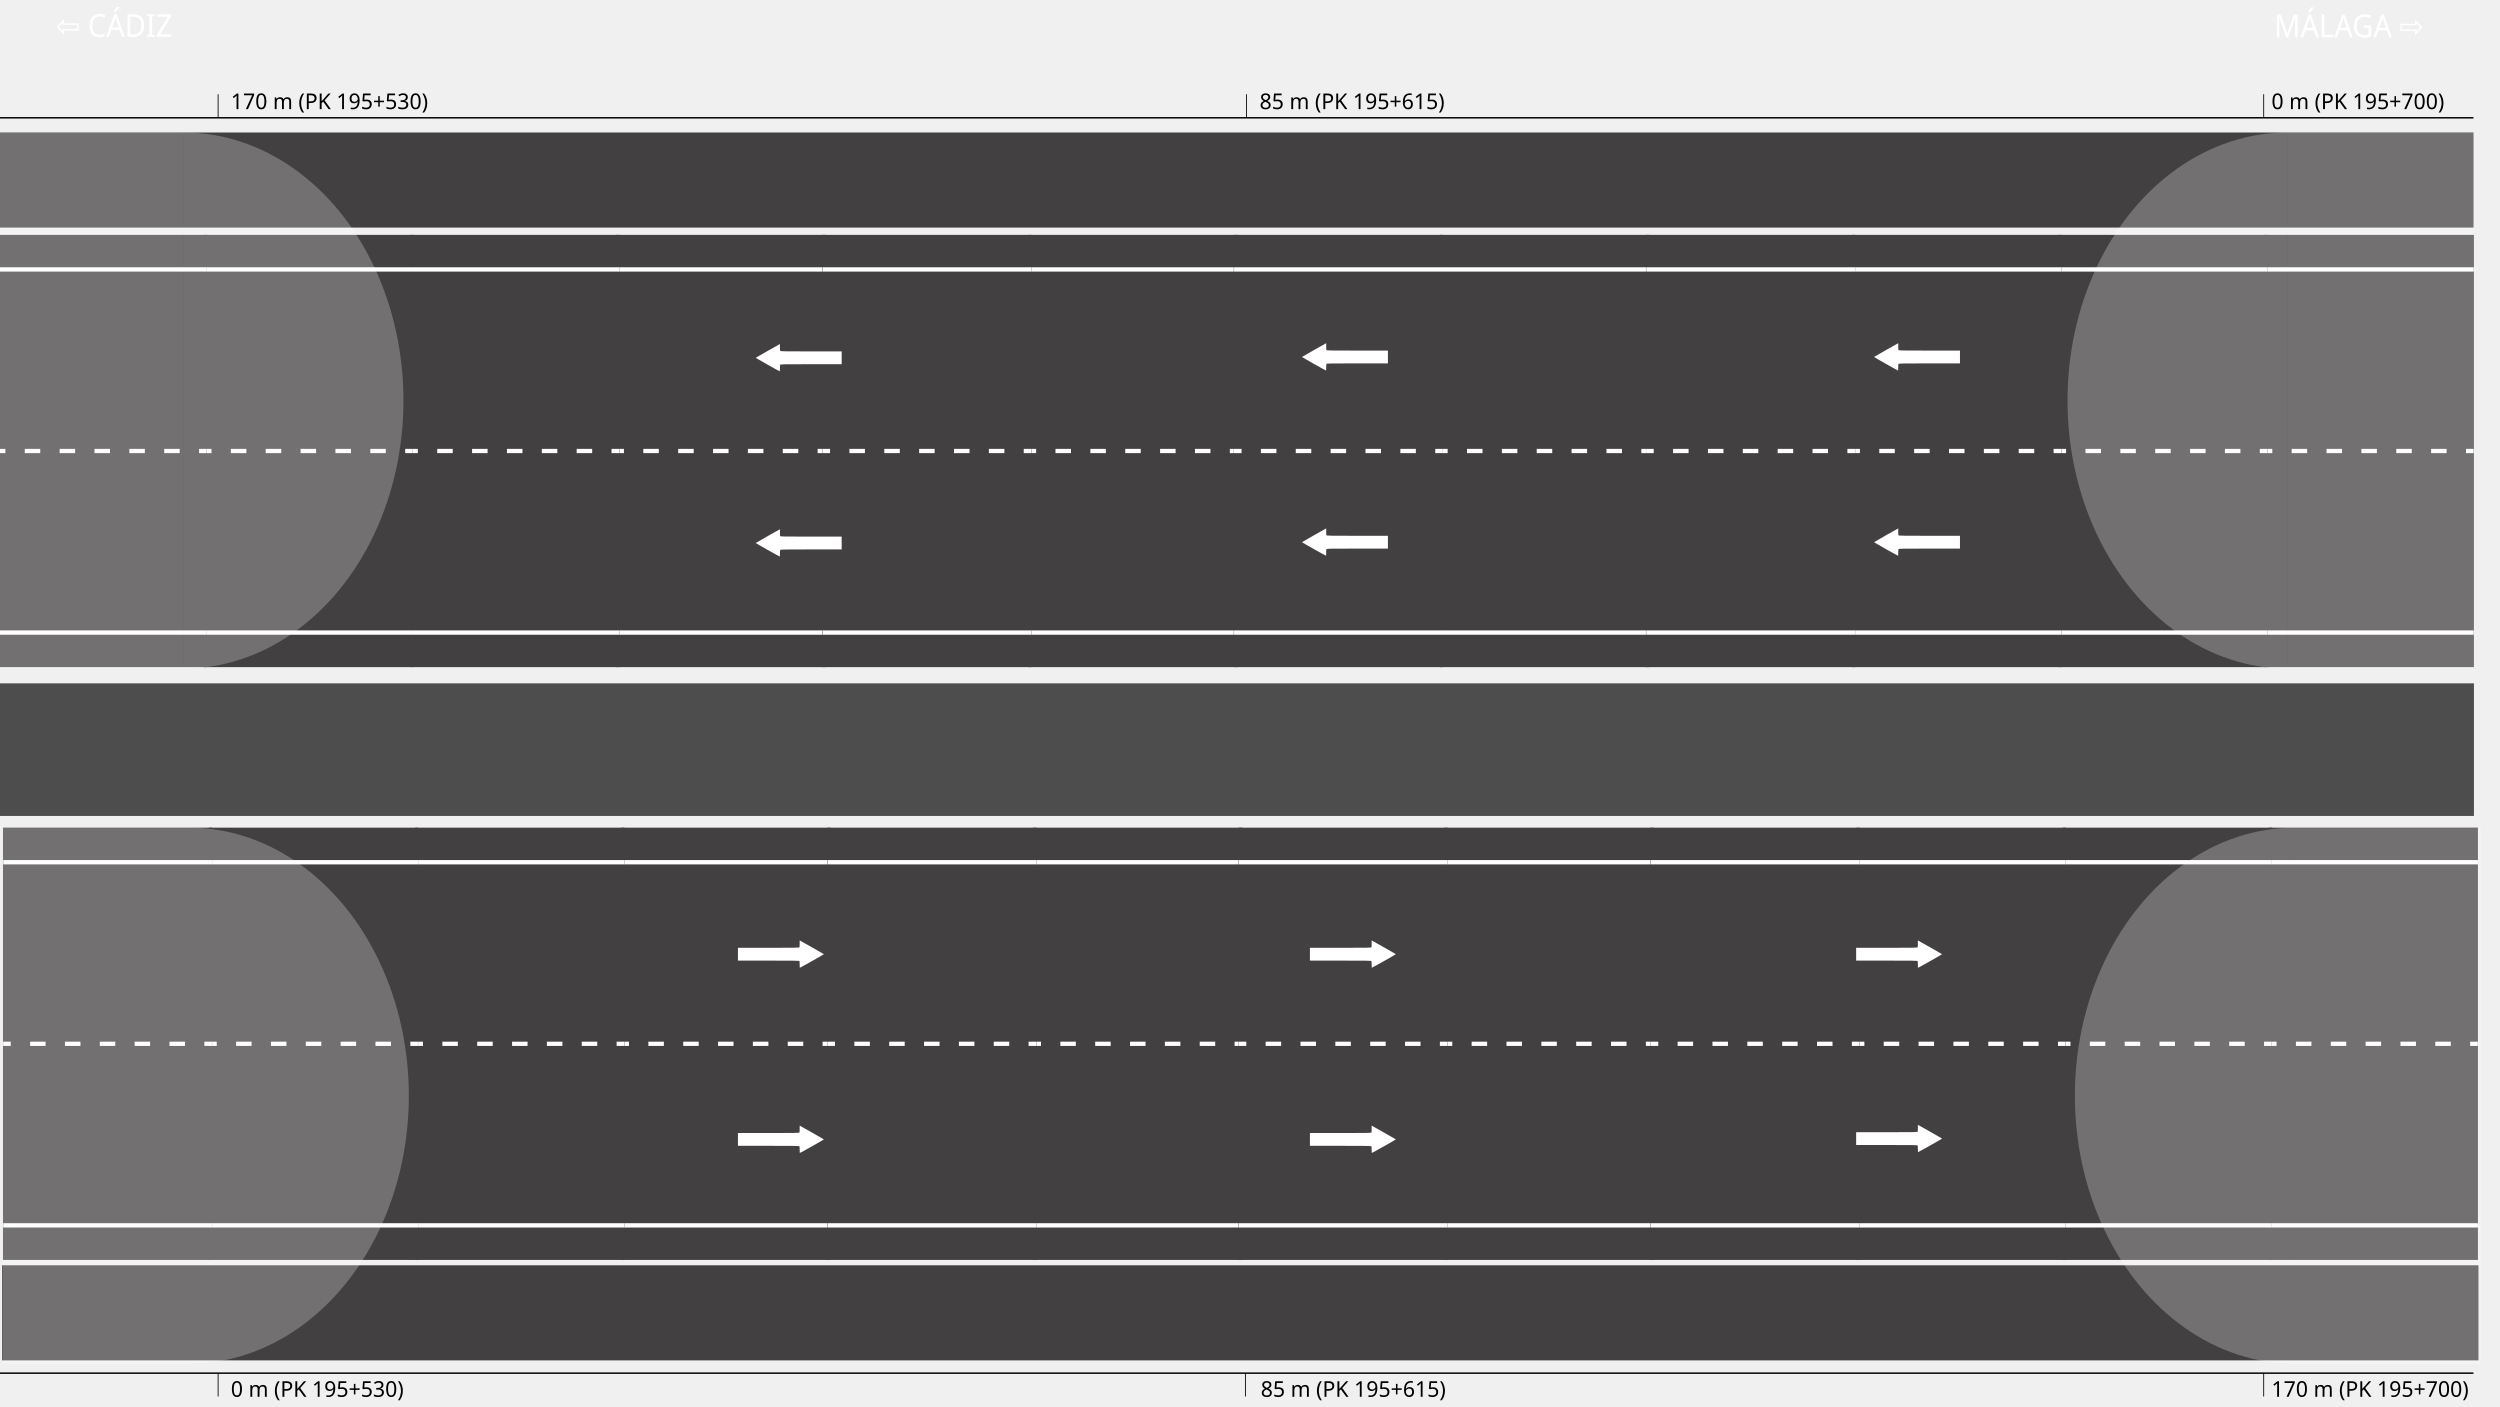
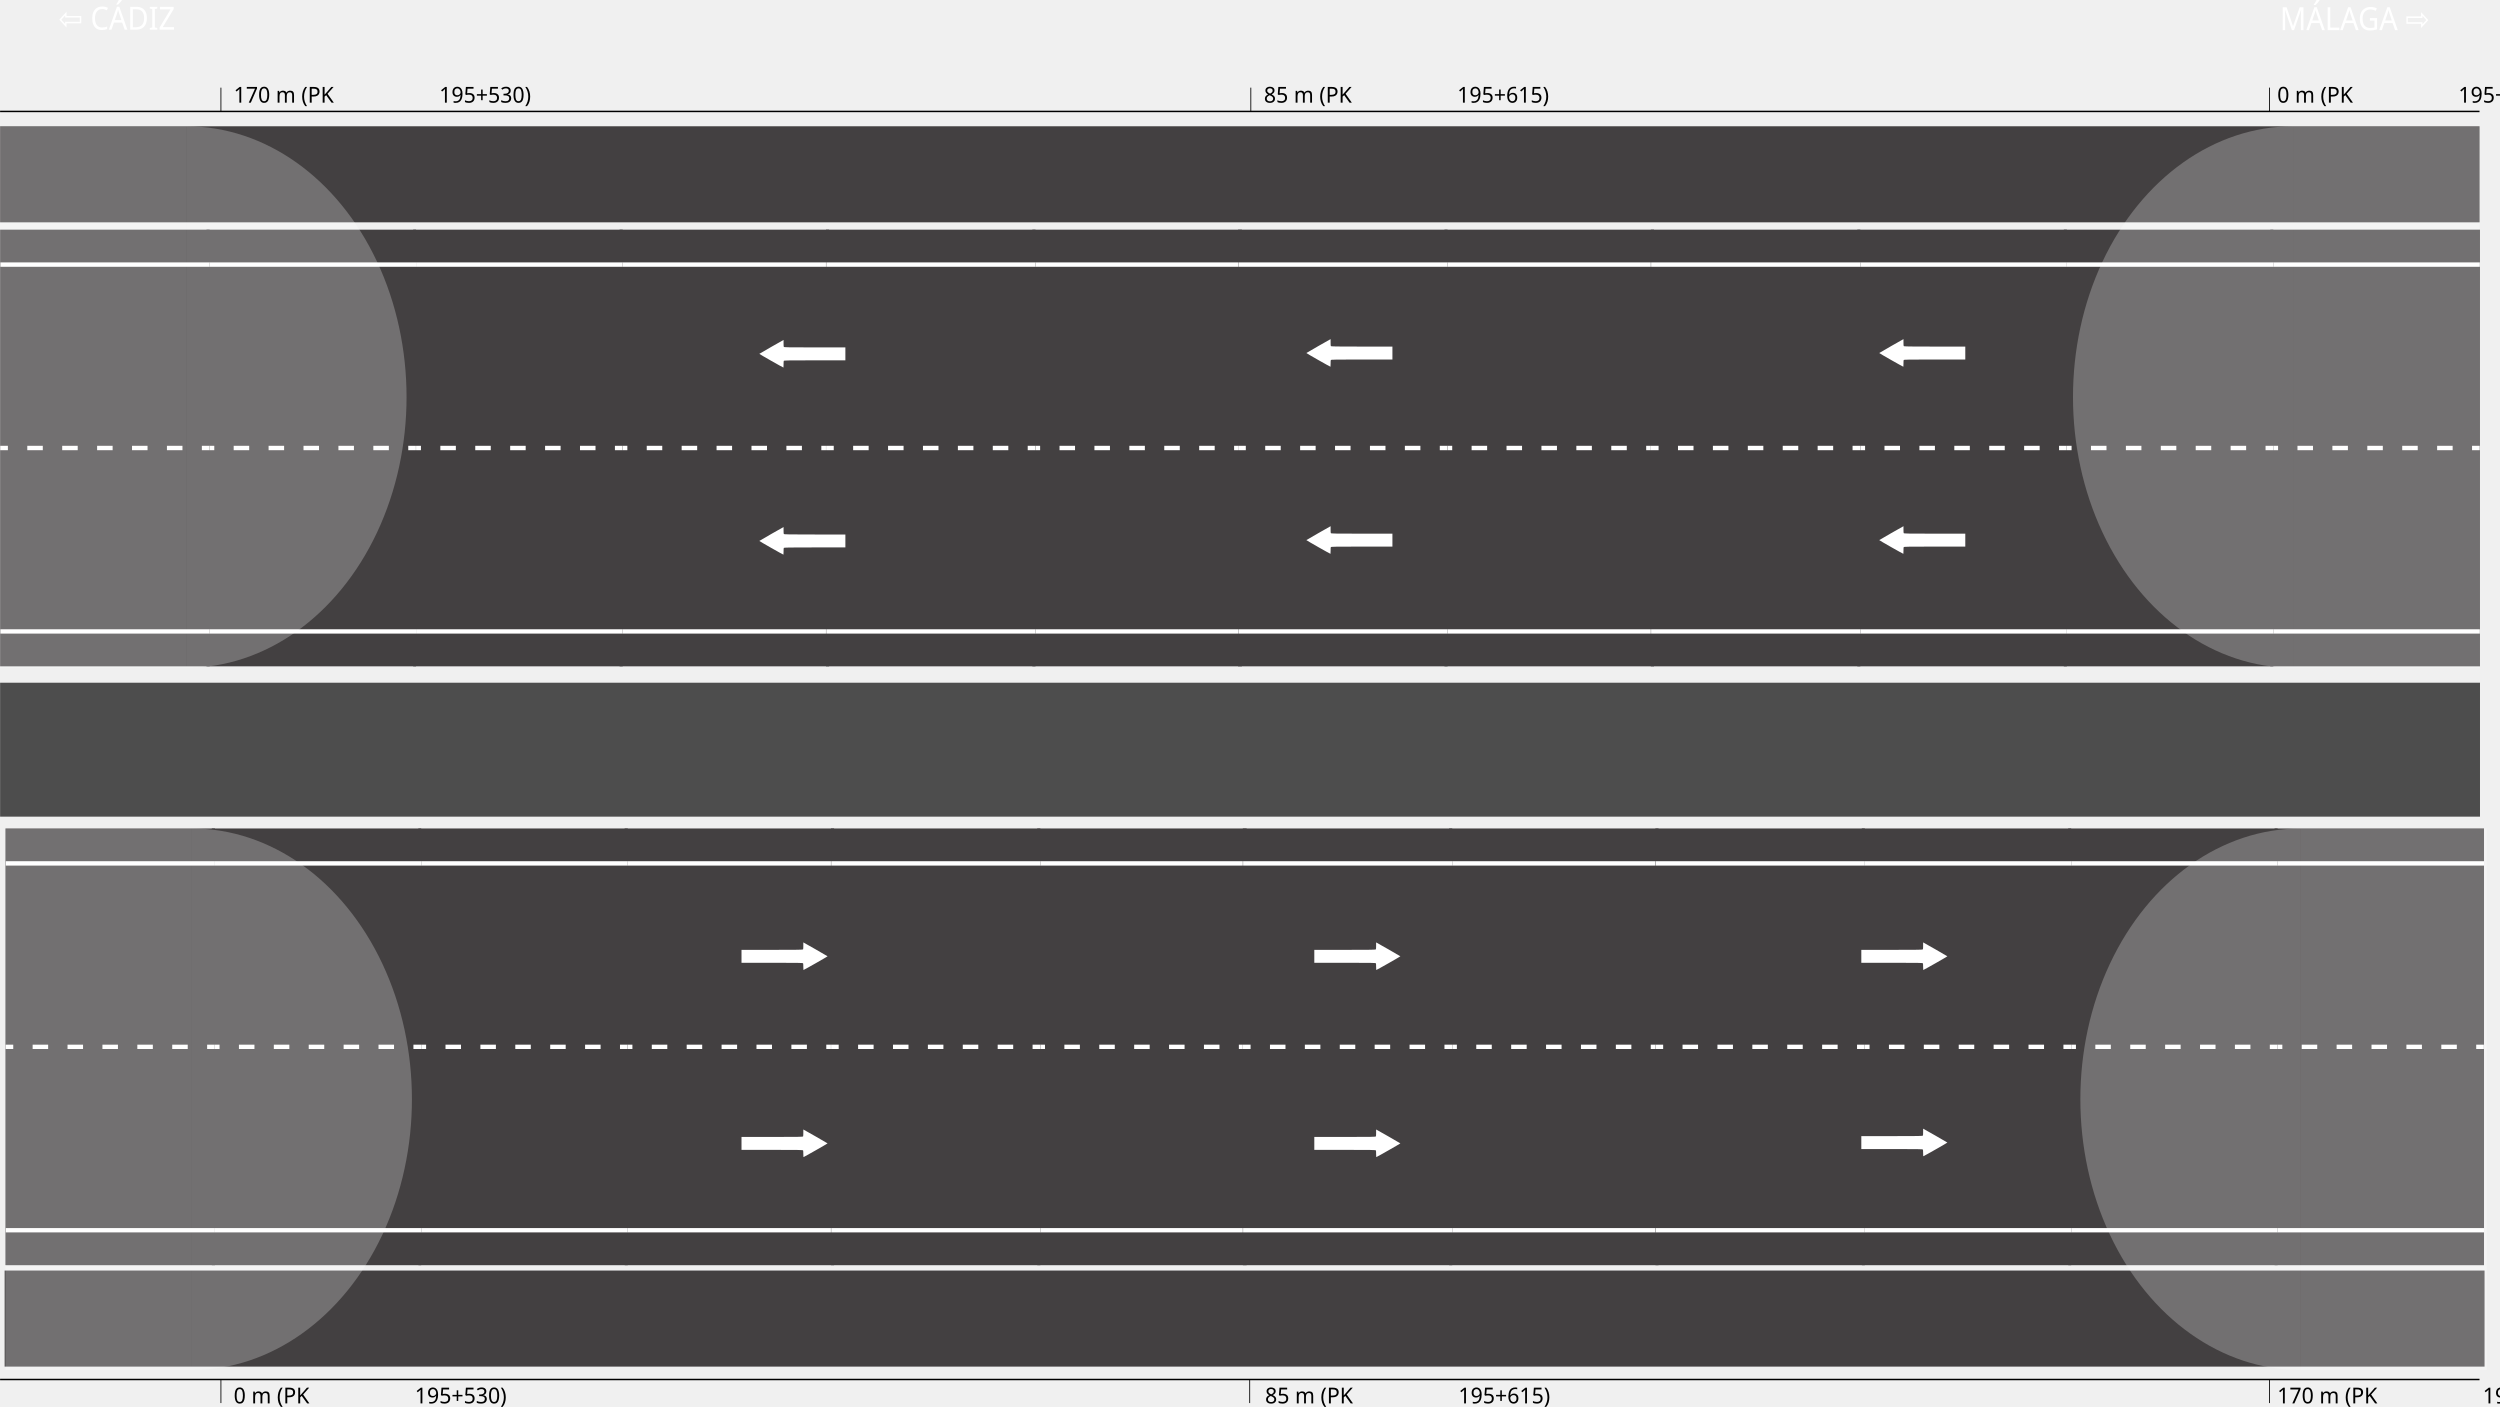
<svg xmlns="http://www.w3.org/2000/svg" id="svg2" width="1920" height="1080" version="1.1" viewBox="0 0 1920 1080">
-   <defs id="defs344" />
-   <g id="main" transform="matrix(1.1773 0 0 1.2042 -41.169 -32.082)">
-     <g id="layer1" transform="translate(182.97 439.14)">
+   <g id="main" transform="matrix(1.179 0 0 1.2164 -39.316 -38.212)">
+     <g id="layer1" transform="translate(182.97,439.14)">
      <rect id="rect4206-9-6" x="-149.56" y="23.322" width="1615.4" height="84.565" fill="#4d4d4d" />
      <rect id="rect4206-9" x="-146.59" y="394.46" width="1615.4" height="60.651" fill="#434041" />
-       <g id="g6753-8" transform="matrix(1.2357 0 0 1.233 -647.83 376.3)">
+       <g id="g6753-8" transform="matrix(1.2357,0,0,1.233,-647.83,376.3)">
        <g id="g4431-9-9" transform="matrix(0 -1.7889 .80557 0 556.74 1019.5)">
          <path id="path302-9-67" d="m563.21 218.31v136.87h125v-136.87c0-0.061 3e-3 -0.122 3e-3 -0.184h-125c0 0.061-3e-3 0.122-3e-3 0.184" fill="#434041" />
-           <g fill="none" stroke="#fff" stroke-miterlimit="10" stroke-width="1.25" id="g12">
+           <g id="g12" fill="none" stroke="#fff" stroke-miterlimit="10" stroke-width="1.25">
            <g id="g8">
              <path id="path306-9-73" d="m678.21 218.31v136.87" />
              <path id="path310-7-7" d="m573.21 355.17v-136.87" />
              <path id="path314-5-1" d="m625.71 355.08v-5" />
            </g>
            <path id="path318-7-2" d="m625.71 337.39v-107.84" stroke-dasharray="10.15, 12.686" />
            <path id="path322-5-21" d="m625.71 223.21v-5" />
          </g>
        </g>
        <g id="g4431-9-3-5" transform="matrix(0 -1.7889 .80557 0 447.99 1019.5)">
          <path id="path302-9-6-09" d="m563.21 218.31v136.87h125v-136.87c0-0.061 3e-3 -0.122 3e-3 -0.184h-125c0 0.061-3e-3 0.122-3e-3 0.184" fill="#434041" />
-           <g fill="none" stroke="#fff" stroke-miterlimit="10" stroke-width="1.25" id="g23">
+           <g id="g23" fill="none" stroke="#fff" stroke-miterlimit="10" stroke-width="1.25">
            <g id="g19">
              <path id="path306-9-7-04" d="m678.21 218.31v136.87" />
              <path id="path310-7-5-0" d="m573.21 355.17v-136.87" />
              <path id="path314-5-3-1" d="m625.71 355.08v-5" />
            </g>
            <path id="path318-7-5-3" d="m625.71 337.39v-107.84" stroke-dasharray="10.15, 12.686" />
            <path id="path322-5-6-7" d="m625.71 223.21v-5" />
          </g>
        </g>
        <g id="g4431-9-2-4" transform="matrix(0 -1.7889 .80557 0 774.23 1019.5)">
          <path id="path302-9-9-1" d="m563.21 218.31v136.87h125v-136.87c0-0.061 3e-3 -0.122 3e-3 -0.184h-125c0 0.061-3e-3 0.122-3e-3 0.184" fill="#434041" />
-           <g fill="none" stroke="#fff" stroke-miterlimit="10" stroke-width="1.25" id="g34">
+           <g id="g34" fill="none" stroke="#fff" stroke-miterlimit="10" stroke-width="1.25">
            <g id="g30">
              <path id="path306-9-1-13" d="m678.21 218.31v136.87" />
              <path id="path310-7-2-0" d="m573.21 355.17v-136.87" />
              <path id="path314-5-7-3" d="m625.71 355.08v-5" />
            </g>
            <path id="path318-7-0-2" d="m625.71 337.39v-107.84" stroke-dasharray="10.15, 12.686" />
            <path id="path322-5-9-17" d="m625.71 223.21v-5" />
          </g>
        </g>
        <g id="g4431-9-3-3-5" transform="matrix(0 -1.7889 .80557 0 665.49 1019.5)">
          <path id="path302-9-6-6-6" d="m563.21 218.31v136.87h125v-136.87c0-0.061 3e-3 -0.122 3e-3 -0.184h-125c0 0.061-3e-3 0.122-3e-3 0.184" fill="#434041" />
-           <g fill="none" stroke="#fff" stroke-miterlimit="10" stroke-width="1.25" id="g45">
+           <g id="g45" fill="none" stroke="#fff" stroke-miterlimit="10" stroke-width="1.25">
            <g id="g41">
              <path id="path306-9-7-0-5" d="m678.21 218.31v136.87" />
              <path id="path310-7-5-6-4" d="m573.21 355.17v-136.87" />
              <path id="path314-5-3-2-2" d="m625.71 355.08v-5" />
            </g>
            <path id="path318-7-5-6-2" d="m625.71 337.39v-107.84" stroke-dasharray="10.15, 12.686" />
            <path id="path322-5-6-1-1" d="m625.71 223.21v-5" />
          </g>
        </g>
        <g id="g4431-9-2-3-7" transform="matrix(0 -1.7889 .80557 0 339.1 1019.5)">
          <path id="path302-9-9-6-2" d="m563.21 218.31v136.87h125v-136.87c0-0.061 3e-3 -0.122 3e-3 -0.184h-125c0 0.061-3e-3 0.122-3e-3 0.184" fill="#434041" />
-           <g fill="none" stroke="#fff" stroke-miterlimit="10" stroke-width="1.25" id="g56">
+           <g id="g56" fill="none" stroke="#fff" stroke-miterlimit="10" stroke-width="1.25">
            <g id="g52">
              <path id="path306-9-1-1-4" d="m678.21 218.31v136.87" />
              <path id="path310-7-2-2-1" d="m573.21 355.17v-136.87" />
              <path id="path314-5-7-9-6" d="m625.71 355.08v-5" />
            </g>
            <path id="path318-7-0-3-5" d="m625.71 337.39v-107.84" stroke-dasharray="10.15, 12.686" />
            <path id="path322-5-9-1-7" d="m625.71 223.21v-5" />
          </g>
        </g>
        <g id="g4431-9-3-3-9-8" transform="matrix(0 -1.7889 .80557 0 230.35 1019.5)">
          <path id="path302-9-6-6-4-59" d="m563.21 218.31v136.87h125v-136.87c0-0.061 3e-3 -0.122 3e-3 -0.184h-125c0 0.061-3e-3 0.122-3e-3 0.184" fill="#434041" />
-           <g fill="none" stroke="#fff" stroke-miterlimit="10" stroke-width="1.25" id="g67">
+           <g id="g67" fill="none" stroke="#fff" stroke-miterlimit="10" stroke-width="1.25">
            <g id="g63">
              <path id="path306-9-7-0-7-2" d="m678.21 218.31v136.87" />
              <path id="path310-7-5-6-8-73" d="m573.21 355.17v-136.87" />
              <path id="path314-5-3-2-4-6" d="m625.71 355.08v-5" />
            </g>
            <path id="path318-7-5-6-5-4" d="m625.71 337.39v-107.84" stroke-dasharray="10.15, 12.686" />
            <path id="path322-5-6-1-0-7" d="m625.71 223.21v-5" />
          </g>
        </g>
        <g id="g4431-9-367-9" transform="matrix(0 -1.7889 .80557 0 1426.5 1019.5)">
          <path id="path302-9-5-7" d="m563.21 218.31v136.87h125v-136.87c0-0.061 3e-3 -0.122 3e-3 -0.184h-125c0 0.061-3e-3 0.122-3e-3 0.184" fill="#434041" />
-           <g fill="none" stroke="#fff" stroke-miterlimit="10" stroke-width="1.25" id="g78">
+           <g id="g78" fill="none" stroke="#fff" stroke-miterlimit="10" stroke-width="1.25">
            <g id="g74">
              <path id="path306-9-3-2" d="m678.21 218.31v136.87" />
              <path id="path310-7-56-2" d="m573.21 355.17v-136.87" />
              <path id="path314-5-29-1" d="m625.71 355.08v-5" />
            </g>
            <path id="path318-7-1-6" d="m625.71 337.39v-107.84" stroke-dasharray="10.15, 12.686" />
            <path id="path322-5-2-3" d="m625.71 223.21v-5" />
          </g>
        </g>
        <g id="g4431-9-3-7-0" transform="matrix(0 -1.7889 .80557 0 1317.7 1019.5)">
          <path id="path302-9-6-0-2" d="m563.21 218.31v136.87h125v-136.87c0-0.061 3e-3 -0.122 3e-3 -0.184h-125c0 0.061-3e-3 0.122-3e-3 0.184" fill="#434041" />
-           <g fill="none" stroke="#fff" stroke-miterlimit="10" stroke-width="1.25" id="g89">
+           <g id="g89" fill="none" stroke="#fff" stroke-miterlimit="10" stroke-width="1.25">
            <g id="g85">
              <path id="path306-9-7-9-1" d="m678.21 218.31v136.87" />
              <path id="path310-7-5-3-5" d="m573.21 355.17v-136.87" />
              <path id="path314-5-3-60-6" d="m625.71 355.08v-5" />
            </g>
            <path id="path318-7-5-62-5" d="m625.71 337.39v-107.84" stroke-dasharray="10.15, 12.686" />
            <path id="path322-5-6-6-0" d="m625.71 223.21v-5" />
          </g>
        </g>
        <g id="g4431-9-8-36-0" transform="matrix(0 -1.7889 .80557 0 991.36 1019.5)">
          <path id="path302-9-7-12-3" d="m563.21 218.31v136.87h125v-136.87c0-0.061 3e-3 -0.122 3e-3 -0.184h-125c0 0.061-3e-3 0.122-3e-3 0.184" fill="#434041" />
-           <g fill="none" stroke="#fff" stroke-miterlimit="10" stroke-width="1.25" id="g100">
+           <g id="g100" fill="none" stroke="#fff" stroke-miterlimit="10" stroke-width="1.25">
            <g id="g96">
              <path id="path306-9-9-9-4" d="m678.21 218.31v136.87" />
              <path id="path310-7-20-3-6" d="m573.21 355.17v-136.87" />
              <path id="path314-5-2-1-6" d="m625.71 355.08v-5" />
            </g>
            <path id="path318-7-3-9-0" d="m625.71 337.39v-107.84" stroke-dasharray="10.15, 12.686" />
            <path id="path322-5-7-4-2" d="m625.71 223.21v-5" />
          </g>
        </g>
        <g id="g4431-9-3-5-7-5" transform="matrix(0 -1.7889 .80557 0 882.61 1019.5)">
          <path id="path302-9-6-9-8-8" d="m563.21 218.31v136.87h125v-136.87c0-0.061 3e-3 -0.122 3e-3 -0.184h-125c0 0.061-3e-3 0.122-3e-3 0.184" fill="#434041" />
-           <g fill="none" stroke="#fff" stroke-miterlimit="10" stroke-width="1.25" id="g111">
+           <g id="g111" fill="none" stroke="#fff" stroke-miterlimit="10" stroke-width="1.25">
            <g id="g107">
              <path id="path306-9-7-2-4-9" d="m678.21 218.31v136.87" />
              <path id="path310-7-5-2-5-5" d="m573.21 355.17v-136.87" />
              <path id="path314-5-3-8-0-0" d="m625.71 355.08v-5" />
            </g>
            <path id="path318-7-5-9-3-6" d="m625.71 337.39v-107.84" stroke-dasharray="10.15, 12.686" />
            <path id="path322-5-6-7-6-0" d="m625.71 223.21v-5" />
          </g>
        </g>
        <g id="g4431-9-2-3-1-8" transform="matrix(0 -1.7889 .80557 0 1208.9 1019.5)">
          <path id="path302-9-9-6-06-3" d="m563.21 218.31v136.87h125v-136.87c0-0.061 3e-3 -0.122 3e-3 -0.184h-125c0 0.061-3e-3 0.122-3e-3 0.184" fill="#434041" />
-           <g fill="none" stroke="#fff" stroke-miterlimit="10" stroke-width="1.25" id="g122">
+           <g id="g122" fill="none" stroke="#fff" stroke-miterlimit="10" stroke-width="1.25">
            <g id="g118">
              <path id="path306-9-1-1-3-7" d="m678.21 218.31v136.87" />
              <path id="path310-7-2-2-2-8" d="m573.21 355.17v-136.87" />
              <path id="path314-5-7-9-0-2" d="m625.71 355.08v-5" />
            </g>
            <path id="path318-7-0-3-6-1" d="m625.71 337.39v-107.84" stroke-dasharray="10.15, 12.686" />
            <path id="path322-5-9-1-1-0" d="m625.71 223.21v-5" />
          </g>
        </g>
        <g id="g4431-9-3-3-9-5-5" transform="matrix(0 -1.7889 .80557 0 1100.1 1019.5)">
          <path id="path302-9-6-6-4-5-8" d="m563.21 218.31v136.87h125v-136.87c0-0.061 3e-3 -0.122 3e-3 -0.184h-125c0 0.061-3e-3 0.122-3e-3 0.184" fill="#434041" />
-           <g fill="none" stroke="#fff" stroke-miterlimit="10" stroke-width="1.25" id="g133">
+           <g id="g133" fill="none" stroke="#fff" stroke-miterlimit="10" stroke-width="1.25">
            <g id="g129">
              <path id="path306-9-7-0-7-4-5" d="m678.21 218.31v136.87" />
              <path id="path310-7-5-6-8-7-5" d="m573.21 355.17v-136.87" />
              <path id="path314-5-3-2-4-65-0" d="m625.71 355.08v-5" />
            </g>
            <path id="path318-7-5-6-5-6-7" d="m625.71 337.39v-107.84" stroke-dasharray="10.15, 12.686" />
            <path id="path322-5-6-1-0-9-3" d="m625.71 223.21v-5" />
          </g>
        </g>
      </g>
      <g id="g3561-1" transform="matrix(.93133 0 0 .92421 -5.4741 450.29)" fill="#fff" fill-opacity=".251">
        <path id="path3547-0" d="m1454.3 7.541a154.01 184.97 0 0 1-133.38-92.485 154.01 184.97 0 0 1 0-184.97 154.01 184.97 0 0 1 133.38-92.485v184.97z" style="paint-order:fill markers stroke" />
        <rect id="rect3549-8" x="1454.3" y="-362.4" width="130.34" height="369.94" style="paint-order:fill markers stroke" />
      </g>
      <rect id="rect4206" x="-149.57" y="-328" width="1615.1" height="60.651" fill="#434041" />
-       <g id="g6753" transform="matrix(1.2363 0 0 1.233 -651.57 -1.768)">
+       <g id="g6753" transform="matrix(1.2363,0,0,1.233,-651.57,-1.768)">
        <g id="g4431-9" transform="matrix(0 -1.7889 .80557 0 556.74 1019.5)">
          <path id="path302-9" d="m563.21 218.31v136.87h125v-136.87c0-0.061 3e-3 -0.122 3e-3 -0.184h-125c0 0.061-3e-3 0.122-3e-3 0.184" fill="#434041" />
-           <g fill="none" stroke="#fff" stroke-miterlimit="10" stroke-width="1.25" id="g149">
+           <g id="g149" fill="none" stroke="#fff" stroke-miterlimit="10" stroke-width="1.25">
            <g id="g145">
              <path id="path306-9" d="m678.21 218.31v136.87" />
              <path id="path310-7" d="m573.21 355.17v-136.87" />
              <path id="path314-5" d="m625.71 355.08v-5" />
            </g>
            <path id="path318-7" d="m625.71 337.39v-107.84" stroke-dasharray="10.15, 12.686" />
            <path id="path322-5" d="m625.71 223.21v-5" />
          </g>
        </g>
        <g id="g4431-9-3" transform="matrix(0 -1.7889 .80557 0 447.99 1019.5)">
          <path id="path302-9-6" d="m563.21 218.31v136.87h125v-136.87c0-0.061 3e-3 -0.122 3e-3 -0.184h-125c0 0.061-3e-3 0.122-3e-3 0.184" fill="#434041" />
-           <g fill="none" stroke="#fff" stroke-miterlimit="10" stroke-width="1.25" id="g160">
+           <g id="g160" fill="none" stroke="#fff" stroke-miterlimit="10" stroke-width="1.25">
            <g id="g156">
              <path id="path306-9-7" d="m678.21 218.31v136.87" />
              <path id="path310-7-5" d="m573.21 355.17v-136.87" />
              <path id="path314-5-3" d="m625.71 355.08v-5" />
            </g>
            <path id="path318-7-5" d="m625.71 337.39v-107.84" stroke-dasharray="10.15, 12.686" />
            <path id="path322-5-6" d="m625.71 223.21v-5" />
          </g>
        </g>
        <g id="g4431-9-2" transform="matrix(0 -1.7889 .80557 0 774.23 1019.5)">
          <path id="path302-9-9" d="m563.21 218.31v136.87h125v-136.87c0-0.061 3e-3 -0.122 3e-3 -0.184h-125c0 0.061-3e-3 0.122-3e-3 0.184" fill="#434041" />
-           <g fill="none" stroke="#fff" stroke-miterlimit="10" stroke-width="1.25" id="g171">
+           <g id="g171" fill="none" stroke="#fff" stroke-miterlimit="10" stroke-width="1.25">
            <g id="g167">
              <path id="path306-9-1" d="m678.21 218.31v136.87" />
              <path id="path310-7-2" d="m573.21 355.17v-136.87" />
              <path id="path314-5-7" d="m625.71 355.08v-5" />
            </g>
            <path id="path318-7-0" d="m625.71 337.39v-107.84" stroke-dasharray="10.15, 12.686" />
            <path id="path322-5-9" d="m625.71 223.21v-5" />
          </g>
        </g>
        <g id="g4431-9-3-3" transform="matrix(0 -1.7889 .80557 0 665.49 1019.5)">
          <path id="path302-9-6-6" d="m563.21 218.31v136.87h125v-136.87c0-0.061 3e-3 -0.122 3e-3 -0.184h-125c0 0.061-3e-3 0.122-3e-3 0.184" fill="#434041" />
-           <g fill="none" stroke="#fff" stroke-miterlimit="10" stroke-width="1.25" id="g182">
+           <g id="g182" fill="none" stroke="#fff" stroke-miterlimit="10" stroke-width="1.25">
            <g id="g178">
              <path id="path306-9-7-0" d="m678.21 218.31v136.87" />
              <path id="path310-7-5-6" d="m573.21 355.17v-136.87" />
              <path id="path314-5-3-2" d="m625.71 355.08v-5" />
            </g>
            <path id="path318-7-5-6" d="m625.71 337.39v-107.84" stroke-dasharray="10.15, 12.686" />
            <path id="path322-5-6-1" d="m625.71 223.21v-5" />
          </g>
        </g>
        <g id="g4431-9-2-3" transform="matrix(0 -1.7889 .80557 0 339.1 1019.5)">
          <path id="path302-9-9-6" d="m563.21 218.31v136.87h125v-136.87c0-0.061 3e-3 -0.122 3e-3 -0.184h-125c0 0.061-3e-3 0.122-3e-3 0.184" fill="#434041" />
-           <g fill="none" stroke="#fff" stroke-miterlimit="10" stroke-width="1.25" id="g193">
+           <g id="g193" fill="none" stroke="#fff" stroke-miterlimit="10" stroke-width="1.25">
            <g id="g189">
              <path id="path306-9-1-1" d="m678.21 218.31v136.87" />
              <path id="path310-7-2-2" d="m573.21 355.17v-136.87" />
              <path id="path314-5-7-9" d="m625.71 355.08v-5" />
            </g>
            <path id="path318-7-0-3" d="m625.71 337.39v-107.84" stroke-dasharray="10.15, 12.686" />
            <path id="path322-5-9-1" d="m625.71 223.21v-5" />
          </g>
        </g>
        <g id="g4431-9-3-3-9" transform="matrix(0 -1.7889 .80557 0 230.35 1019.5)">
          <path id="path302-9-6-6-4" d="m563.21 218.31v136.87h125v-136.87c0-0.061 3e-3 -0.122 3e-3 -0.184h-125c0 0.061-3e-3 0.122-3e-3 0.184" fill="#434041" />
-           <g fill="none" stroke="#fff" stroke-miterlimit="10" stroke-width="1.25" id="g204">
+           <g id="g204" fill="none" stroke="#fff" stroke-miterlimit="10" stroke-width="1.25">
            <g id="g200">
              <path id="path306-9-7-0-7" d="m678.21 218.31v136.87" />
              <path id="path310-7-5-6-8" d="m573.21 355.17v-136.87" />
              <path id="path314-5-3-2-4" d="m625.71 355.08v-5" />
            </g>
            <path id="path318-7-5-6-5" d="m625.71 337.39v-107.84" stroke-dasharray="10.15, 12.686" />
            <path id="path322-5-6-1-0" d="m625.71 223.21v-5" />
          </g>
        </g>
        <g id="g4431-9-367" transform="matrix(0 -1.7889 .80557 0 1426.5 1019.5)">
          <path id="path302-9-5" d="m563.21 218.31v136.87h125v-136.87c0-0.061 3e-3 -0.122 3e-3 -0.184h-125c0 0.061-3e-3 0.122-3e-3 0.184" fill="#434041" />
-           <g fill="none" stroke="#fff" stroke-miterlimit="10" stroke-width="1.25" id="g215">
+           <g id="g215" fill="none" stroke="#fff" stroke-miterlimit="10" stroke-width="1.25">
            <g id="g211">
              <path id="path306-9-3" d="m678.21 218.31v136.87" />
              <path id="path310-7-56" d="m573.21 355.17v-136.87" />
              <path id="path314-5-29" d="m625.71 355.08v-5" />
            </g>
            <path id="path318-7-1" d="m625.71 337.39v-107.84" stroke-dasharray="10.15, 12.686" />
            <path id="path322-5-2" d="m625.71 223.21v-5" />
          </g>
        </g>
        <g id="g4431-9-3-7" transform="matrix(0 -1.7889 .80557 0 1317.7 1019.5)">
          <path id="path302-9-6-0" d="m563.21 218.31v136.87h125v-136.87c0-0.061 3e-3 -0.122 3e-3 -0.184h-125c0 0.061-3e-3 0.122-3e-3 0.184" fill="#434041" />
-           <g fill="none" stroke="#fff" stroke-miterlimit="10" stroke-width="1.25" id="g226">
+           <g id="g226" fill="none" stroke="#fff" stroke-miterlimit="10" stroke-width="1.25">
            <g id="g222">
              <path id="path306-9-7-9" d="m678.21 218.31v136.87" />
              <path id="path310-7-5-3" d="m573.21 355.17v-136.87" />
              <path id="path314-5-3-60" d="m625.71 355.08v-5" />
            </g>
            <path id="path318-7-5-62" d="m625.71 337.39v-107.84" stroke-dasharray="10.15, 12.686" />
            <path id="path322-5-6-6" d="m625.71 223.21v-5" />
          </g>
        </g>
        <g id="g4431-9-8-36" transform="matrix(0 -1.7889 .80557 0 991.36 1019.5)">
          <path id="path302-9-7-12" d="m563.21 218.31v136.87h125v-136.87c0-0.061 3e-3 -0.122 3e-3 -0.184h-125c0 0.061-3e-3 0.122-3e-3 0.184" fill="#434041" />
-           <g fill="none" stroke="#fff" stroke-miterlimit="10" stroke-width="1.25" id="g237">
+           <g id="g237" fill="none" stroke="#fff" stroke-miterlimit="10" stroke-width="1.25">
            <g id="g233">
              <path id="path306-9-9-9" d="m678.21 218.31v136.87" />
              <path id="path310-7-20-3" d="m573.21 355.17v-136.87" />
              <path id="path314-5-2-1" d="m625.71 355.08v-5" />
            </g>
            <path id="path318-7-3-9" d="m625.71 337.39v-107.84" stroke-dasharray="10.15, 12.686" />
            <path id="path322-5-7-4" d="m625.71 223.21v-5" />
          </g>
        </g>
        <g id="g4431-9-3-5-7" transform="matrix(0 -1.7889 .80557 0 882.61 1019.5)">
          <path id="path302-9-6-9-8" d="m563.21 218.31v136.87h125v-136.87c0-0.061 3e-3 -0.122 3e-3 -0.184h-125c0 0.061-3e-3 0.122-3e-3 0.184" fill="#434041" />
-           <g fill="none" stroke="#fff" stroke-miterlimit="10" stroke-width="1.25" id="g248">
+           <g id="g248" fill="none" stroke="#fff" stroke-miterlimit="10" stroke-width="1.25">
            <g id="g244">
              <path id="path306-9-7-2-4" d="m678.21 218.31v136.87" />
              <path id="path310-7-5-2-5" d="m573.21 355.17v-136.87" />
              <path id="path314-5-3-8-0" d="m625.71 355.08v-5" />
            </g>
            <path id="path318-7-5-9-3" d="m625.71 337.39v-107.84" stroke-dasharray="10.15, 12.686" />
            <path id="path322-5-6-7-6" d="m625.71 223.21v-5" />
          </g>
        </g>
        <g id="g4431-9-2-3-1" transform="matrix(0 -1.7889 .80557 0 1208.9 1019.5)">
          <path id="path302-9-9-6-06" d="m563.21 218.31v136.87h125v-136.87c0-0.061 3e-3 -0.122 3e-3 -0.184h-125c0 0.061-3e-3 0.122-3e-3 0.184" fill="#434041" />
-           <g fill="none" stroke="#fff" stroke-miterlimit="10" stroke-width="1.25" id="g259">
+           <g id="g259" fill="none" stroke="#fff" stroke-miterlimit="10" stroke-width="1.25">
            <g id="g255">
              <path id="path306-9-1-1-3" d="m678.21 218.31v136.87" />
              <path id="path310-7-2-2-2" d="m573.21 355.17v-136.87" />
              <path id="path314-5-7-9-0" d="m625.71 355.08v-5" />
            </g>
            <path id="path318-7-0-3-6" d="m625.71 337.39v-107.84" stroke-dasharray="10.15, 12.686" />
            <path id="path322-5-9-1-1" d="m625.71 223.21v-5" />
          </g>
        </g>
        <g id="g4431-9-3-3-9-5" transform="matrix(0 -1.7889 .80557 0 1100.1 1019.5)">
          <path id="path302-9-6-6-4-5" d="m563.21 218.31v136.87h125v-136.87c0-0.061 3e-3 -0.122 3e-3 -0.184h-125c0 0.061-3e-3 0.122-3e-3 0.184" fill="#434041" />
-           <g fill="none" stroke="#fff" stroke-miterlimit="10" stroke-width="1.25" id="g270">
+           <g id="g270" fill="none" stroke="#fff" stroke-miterlimit="10" stroke-width="1.25">
            <g id="g266">
              <path id="path306-9-7-0-7-4" d="m678.21 218.31v136.87" />
              <path id="path310-7-5-6-8-7" d="m573.21 355.17v-136.87" />
              <path id="path314-5-3-2-4-65" d="m625.71 355.08v-5" />
            </g>
            <path id="path318-7-5-6-5-6" d="m625.71 337.39v-107.84" stroke-dasharray="10.15, 12.686" />
            <path id="path322-5-6-1-0-9" d="m625.71 223.21v-5" />
          </g>
        </g>
      </g>
-       <g id="g3561-5" transform="matrix(-.93133 0 0 -.92421 1326.2 -321.03)" fill="#fff" fill-opacity=".251">
-         <path id="path3547-06" d="m1454.3 7.541a154.01 184.97 0 0 1-133.38-92.485 154.01 184.97 0 0 1 0-184.97 154.01 184.97 0 0 1 133.38-92.485v184.97z" style="paint-order:fill markers stroke" />
-         <rect id="rect3549-4" x="1454.3" y="-362.4" width="130.34" height="369.94" style="paint-order:fill markers stroke" />
-       </g>
-       <g id="g3561" transform="matrix(.93133 0 0 .92421 -10.271 6.9303)" fill="#fff" fill-opacity=".251">
-         <path id="path3547" d="m1454.3 7.541a154.01 184.97 0 0 1-133.38-92.485 154.01 184.97 0 0 1 0-184.97 154.01 184.97 0 0 1 133.38-92.485v184.97z" style="paint-order:fill markers stroke" />
-         <rect id="rect3549" x="1454.3" y="-362.4" width="130.34" height="369.94" style="paint-order:fill markers stroke" />
-       </g>
-       <g id="g3561-5-6" transform="matrix(-.93133 0 0 -.92421 1329.7 122.31)" fill="#fff" fill-opacity=".251">
-         <path id="path3547-06-2" d="m1454.3 7.541a154.01 184.97 0 0 1-133.38-92.485 154.01 184.97 0 0 1 0-184.97 154.01 184.97 0 0 1 133.38-92.485v184.97z" style="paint-order:fill markers stroke" />
-         <rect id="rect3549-4-5" x="1454.3" y="-362.4" width="130.34" height="369.94" style="paint-order:fill markers stroke" />
+       <g fill="#fff" fill-opacity=".251">
+         <g id="g3561-5" transform="matrix(-.93133 0 0 -.92421 1326.2 -321.03)">
+           <path id="path3547-06" d="m1454.3 7.541a154.01 184.97 0 0 1-133.38-92.485 154.01 184.97 0 0 1 0-184.97 154.01 184.97 0 0 1 133.38-92.485v184.97z" style="paint-order:fill markers stroke" />
+           <rect id="rect3549-4" x="1454.3" y="-362.4" width="130.34" height="369.94" style="paint-order:fill markers stroke" />
+         </g>
+         <g id="g3561" transform="matrix(.93133 0 0 .92421 -10.271 6.9303)">
+           <path id="path3547" d="m1454.3 7.541a154.01 184.97 0 0 1-133.38-92.485 154.01 184.97 0 0 1 0-184.97 154.01 184.97 0 0 1 133.38-92.485v184.97z" style="paint-order:fill markers stroke" />
+           <rect id="rect3549" x="1454.3" y="-362.4" width="130.34" height="369.94" style="paint-order:fill markers stroke" />
+         </g>
+         <g id="g3561-5-6" transform="matrix(-.93133 0 0 -.92421 1329.7 122.31)">
+           <path id="path3547-06-2" d="m1454.3 7.541a154.01 184.97 0 0 1-133.38-92.485 154.01 184.97 0 0 1 0-184.97 154.01 184.97 0 0 1 133.38-92.485v184.97z" style="paint-order:fill markers stroke" />
+           <rect id="rect3549-4-5" x="1454.3" y="-362.4" width="130.34" height="369.94" style="paint-order:fill markers stroke" />
+         </g>
      </g>
      <text id="text1392-8-8" transform="scale(.96796 1.0331)" x="-115.185" y="-376.519" fill="#ffffff" font-family="FreeMono" font-size="32.611px" letter-spacing="0px" stroke-width=".815" word-spacing="0px" style="line-height:1.25" xml:space="preserve">
        <tspan id="tspan1390-1-3" x="-115.185" y="-376.519" fill="#ffffff" font-family="sans-serif" font-size="19.566px" stroke-width=".815">⇦ CÁDIZ</tspan>
      </text>
      <text id="text1392-1" transform="scale(.96773 1.0333)" x="1380.054" y="-376.17" fill="#ffffff" font-family="FreeMono" font-size="32.603px" letter-spacing="0px" stroke-width=".815" word-spacing="0px" style="line-height:1.25" xml:space="preserve">
        <tspan id="tspan1390-8" x="1380.054" y="-376.17" fill="#ffffff" font-family="sans-serif" font-size="19.562px" stroke-width=".815">MÁLAGA ⇨</tspan>
      </text>
-       <g fill="none" stroke="#000" id="g294">
+       <g id="g294" fill="none" stroke="#000">
        <path id="path1324" d="m-149.57-337.37 1615.1 1e-5" stroke-width=".938px" />
-         <g stroke-width=".552px" id="g292">
+         <g id="g292" stroke-width=".552px">
          <path id="path1326" d="m1328.7-337.5v-14.899" />
-           <path id="path1326-3" d="m 665.156,-337.49 v -14.899" />
+           <path id="path1326-3" d="m665.16-337.49v-14.899" />
          <path id="path1345" d="m-5.718-337.49v-14.899" />
        </g>
      </g>
-       <g fill="#000000" font-family="sans-serif" font-size="29.777px" letter-spacing="0px" stroke-width=".744" word-spacing="0px" id="g304">
+       <g id="g304" font-family="sans-serif" font-size="29.777px" letter-spacing="0px" stroke-width=".744" word-spacing="0px">
        <text id="text1349" x="1333.75" y="-342.91" style="line-height:0" xml:space="preserve">
-           <tspan id="tspan1347" x="1333.75" y="-342.91" font-size="13.896px" style="font-size:13.896px;stroke-width:0.744">0 m (PK 195+700)</tspan>
+           <tspan id="tspan1347" x="1333.75" y="-342.91" font-size="13.896px" stroke-width=".744">0 m (PK
+                   195+700)</tspan>
        </text>
        <text id="text1353" x="673.658" y="-342.91" style="line-height:0" xml:space="preserve">
-           <tspan id="tspan1351" x="673.658" y="-342.91" font-size="13.896px" style="font-size:13.896px;stroke-width:0.744">85 m (PK 195+615)</tspan>
+           <tspan id="tspan1351" x="673.658" y="-342.91" font-size="13.896px" stroke-width=".744">85 m (PK
+                   195+615)</tspan>
        </text>
        <text id="text1361" x="2.577" y="-342.91" style="line-height:0" xml:space="preserve">
-           <tspan id="tspan1359" x="2.577" y="-342.91" font-size="13.896px" style="font-size:13.896px;stroke-width:0.744">170 m (PK 195+530)</tspan>
-         </text>
-       </g>
-       <g fill="none" stroke="#000" id="g313">
+           <tspan id="tspan1359" x="2.577" y="-342.91" font-size="13.896px" stroke-width=".744">170 m (PK
+                   195+530)</tspan>
+         </text>
+       </g>
+       <g id="g313" fill="none" stroke="#000">
        <path id="path1356" d="m-149.57 463.25 1615.1 1e-5" stroke-width=".938px" />
-         <g stroke-width=".552px" id="g311">
+         <g id="g311" stroke-width=".552px">
          <path id="path1358" d="m1328.7 478.13v-14.899" />
-           <path id="path1362" d="M 664.428,478.13 V 463.231" />
+           <path id="path1362" d="m664.43 478.13v-14.899" />
          <path id="path1364" d="m-5.718 478.13v-14.899" />
        </g>
      </g>
-       <g fill="#000000" font-family="sans-serif" font-size="29.777px" letter-spacing="0px" stroke-width=".744" word-spacing="0px" id="g323">
+       <g id="g323" font-family="sans-serif" font-size="29.777px" letter-spacing="0px" stroke-width=".744" word-spacing="0px">
        <text id="text1368" x="1333.75" y="478.34" style="line-height:0" xml:space="preserve">
-           <tspan id="tspan1366" x="1333.75" y="478.34" font-size="13.896px" style="font-size:13.896px;stroke-width:0.744">170 m (PK 195+700)</tspan>
+           <tspan id="tspan1366" x="1333.75" y="478.34" font-size="13.896px" stroke-width=".744">170 m (PK
+                   195+700)</tspan>
        </text>
        <text id="text1376" x="674.417" y="478.34" style="line-height:0" xml:space="preserve">
-           <tspan id="tspan1374" x="674.417" y="478.34" font-size="13.896px" style="font-size:13.896px;stroke-width:0.744">85 m (PK 195+615)</tspan>
+           <tspan id="tspan1374" x="674.417" y="478.34" font-size="13.896px" stroke-width=".744">85 m (PK
+                   195+615)</tspan>
        </text>
        <text id="text1380" x="2.577" y="478.34" style="line-height:0" xml:space="preserve">
-           <tspan id="tspan1378" x="2.577" y="478.34" font-size="13.896px" style="font-size:13.896px;stroke-width:0.744">0 m (PK 195+530)</tspan>
-         </text>
-       </g>
-       <g fill="#fff" stroke-linecap="round" stroke-miterlimit="9.2" stroke-width=".852" id="g337">
+           <tspan id="tspan1378" x="2.577" y="478.34" font-size="13.896px" stroke-width=".744">0 m (PK
+                   195+530)</tspan>
+         </text>
+       </g>
+       <g id="g337" fill="#fff" stroke-linecap="round" stroke-miterlimit="9.2" stroke-width=".852">
        <path id="arrow" d="m373.66 202.77c0-1.359-0.045-2.039-0.152-2.28-0.131-0.295-2.958-0.343-20.133-0.343h-19.981v-8.158h19.981c17.174 0 20.002-0.048 20.133-0.343 0.108-0.243 0.152-0.931 0.152-2.358v-2.015l7.856 4.306c4.321 2.368 7.892 4.38 7.936 4.471 0.065 0.133-15.443 8.683-15.713 8.662-0.044-4e-3 -0.08-0.878-0.08-1.943z" />
        <path id="arrow-6" d="m373.66 320.89c0-1.359-0.045-2.039-0.152-2.28-0.131-0.295-2.958-0.343-20.133-0.343h-19.981v-8.158h19.981c17.174 0 20.002-0.048 20.133-0.343 0.108-0.243 0.152-0.931 0.152-2.358v-2.015l7.856 4.306c4.321 2.368 7.892 4.38 7.936 4.471 0.065 0.133-15.443 8.683-15.713 8.662-0.044-4e-3 -0.08-0.878-0.08-1.943z" />
        <path id="arrow-7" d="m746.78 320.89c0-1.359-0.045-2.039-0.152-2.28-0.131-0.295-2.958-0.343-20.133-0.343h-19.981v-8.158h19.981c17.174 0 20.002-0.048 20.133-0.343 0.108-0.243 0.152-0.931 0.152-2.358v-2.015l7.856 4.306c4.321 2.368 7.892 4.38 7.936 4.471 0.065 0.133-15.443 8.683-15.713 8.662-0.044-4e-3 -0.08-0.878-0.08-1.943z" />
        <path id="arrow-5" d="m746.78 202.77c0-1.359-0.045-2.039-0.152-2.28-0.131-0.295-2.958-0.343-20.133-0.343h-19.981v-8.158h19.981c17.174 0 20.002-0.048 20.133-0.343 0.108-0.243 0.152-0.931 0.152-2.358v-2.015l7.856 4.306c4.321 2.368 7.892 4.38 7.936 4.471 0.065 0.133-15.443 8.683-15.713 8.662-0.044-4e-3 -0.08-0.878-0.08-1.943z" />
        <path id="arrow-3" d="m1103.1 202.77c0-1.359-0.045-2.039-0.152-2.28-0.131-0.295-2.958-0.343-20.133-0.343h-19.98v-8.158h19.98c17.174 0 20.002-0.048 20.133-0.343 0.108-0.243 0.152-0.931 0.152-2.358v-2.015l7.856 4.306c4.321 2.368 7.892 4.38 7.936 4.471 0.065 0.133-15.443 8.683-15.713 8.662-0.044-4e-3 -0.08-0.878-0.08-1.943z" />
        <path id="arrow-56" d="m1103.1 320.37c0-1.359-0.045-2.039-0.152-2.28-0.131-0.295-2.958-0.343-20.133-0.343h-19.981v-8.158h19.981c17.174 0 20.002-0.048 20.133-0.343 0.108-0.243 0.152-0.931 0.152-2.358v-2.015l7.856 4.306c4.321 2.368 7.892 4.38 7.936 4.471 0.065 0.133-15.443 8.683-15.713 8.662-0.044-4e-3 -0.08-0.878-0.08-1.943z" />
        <path id="arrow-2" d="m360.79-59.476c0-1.359 0.045-2.039 0.152-2.28 0.131-0.295 2.958-0.343 20.133-0.343h19.981v-8.158h-19.981c-17.174 0-20.002-0.048-20.133-0.343-0.108-0.243-0.152-0.931-0.152-2.358v-2.015l-7.856 4.306c-4.321 2.368-7.892 4.38-7.936 4.471-0.065 0.133 15.442 8.683 15.713 8.662 0.044-4e-3 0.08-0.878 0.08-1.943z" />
        <path id="arrow-9" d="m360.79-177.6c0-1.359 0.045-2.039 0.152-2.28 0.131-0.295 2.958-0.343 20.133-0.343h19.98v-8.158h-19.98c-17.174 0-20.002-0.048-20.133-0.343-0.108-0.243-0.152-0.931-0.152-2.358v-2.015l-7.856 4.306c-4.321 2.368-7.892 4.38-7.936 4.471-0.065 0.133 15.443 8.683 15.713 8.662 0.044-4e-3 0.08-0.878 0.08-1.943z" />
        <path id="arrow-1" d="m717.13-178.12c0-1.359 0.045-2.039 0.152-2.28 0.131-0.295 2.958-0.343 20.133-0.343h19.981v-8.158h-19.981c-17.174 0-20.002-0.048-20.133-0.343-0.108-0.243-0.152-0.931-0.152-2.358v-2.015l-7.856 4.306c-4.321 2.368-7.892 4.38-7.936 4.471-0.065 0.133 15.443 8.683 15.713 8.662 0.044-4e-3 0.08-0.878 0.08-1.943z" />
        <path id="arrow-27" d="m717.13-59.999c0-1.359 0.045-2.039 0.152-2.28 0.131-0.295 2.958-0.343 20.133-0.343h19.981v-8.158h-19.981c-17.174 0-20.002-0.048-20.133-0.343-0.108-0.243-0.152-0.931-0.152-2.358v-2.015l-7.856 4.306c-4.321 2.368-7.892 4.38-7.936 4.471-0.065 0.133 15.443 8.683 15.713 8.662 0.044-4e-3 0.08-0.878 0.08-1.943z" />
        <path id="arrow-0" d="m1090.3-59.999c0-1.359 0.045-2.039 0.152-2.28 0.131-0.295 2.958-0.343 20.133-0.343h19.981v-8.158h-19.981c-17.174 0-20.002-0.048-20.133-0.343-0.108-0.243-0.152-0.931-0.152-2.358v-2.015l-7.856 4.306c-4.321 2.368-7.892 4.38-7.936 4.471-0.065 0.133 15.443 8.683 15.713 8.662 0.044-4e-3 0.08-0.878 0.08-1.943z" />
        <path id="arrow-93" d="m1090.3-178.12c0-1.359 0.045-2.039 0.152-2.28 0.131-0.295 2.958-0.343 20.133-0.343h19.981v-8.158h-19.981c-17.174 0-20.002-0.048-20.133-0.343-0.108-0.243-0.152-0.931-0.152-2.358v-2.015l-7.856 4.306c-4.321 2.368-7.892 4.38-7.936 4.471-0.065 0.133 15.443 8.683 15.713 8.662 0.044-4e-3 0.08-0.878 0.08-1.943z" />
      </g>
    </g>
  </g>
</svg>
